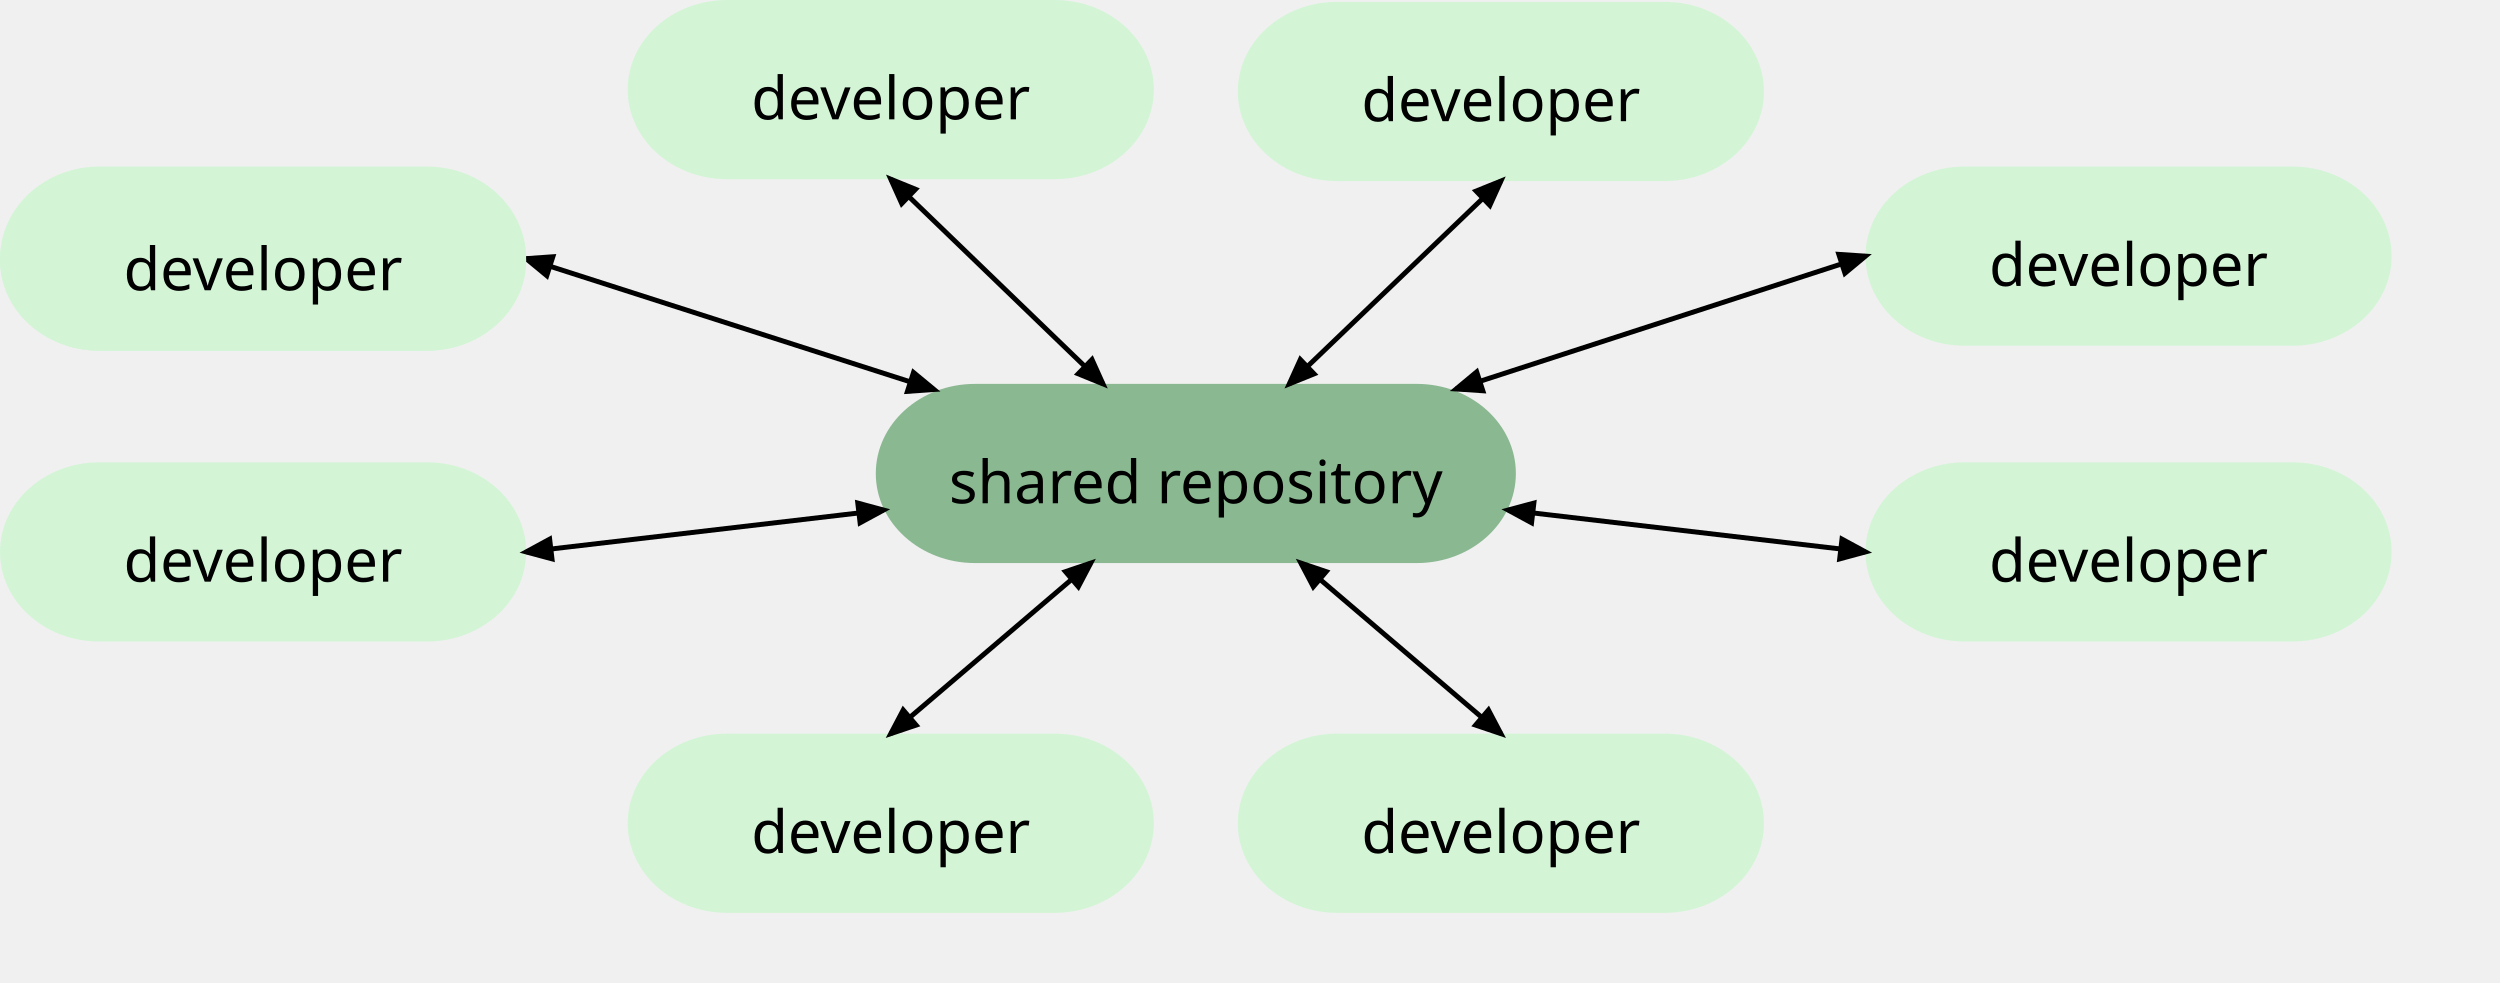
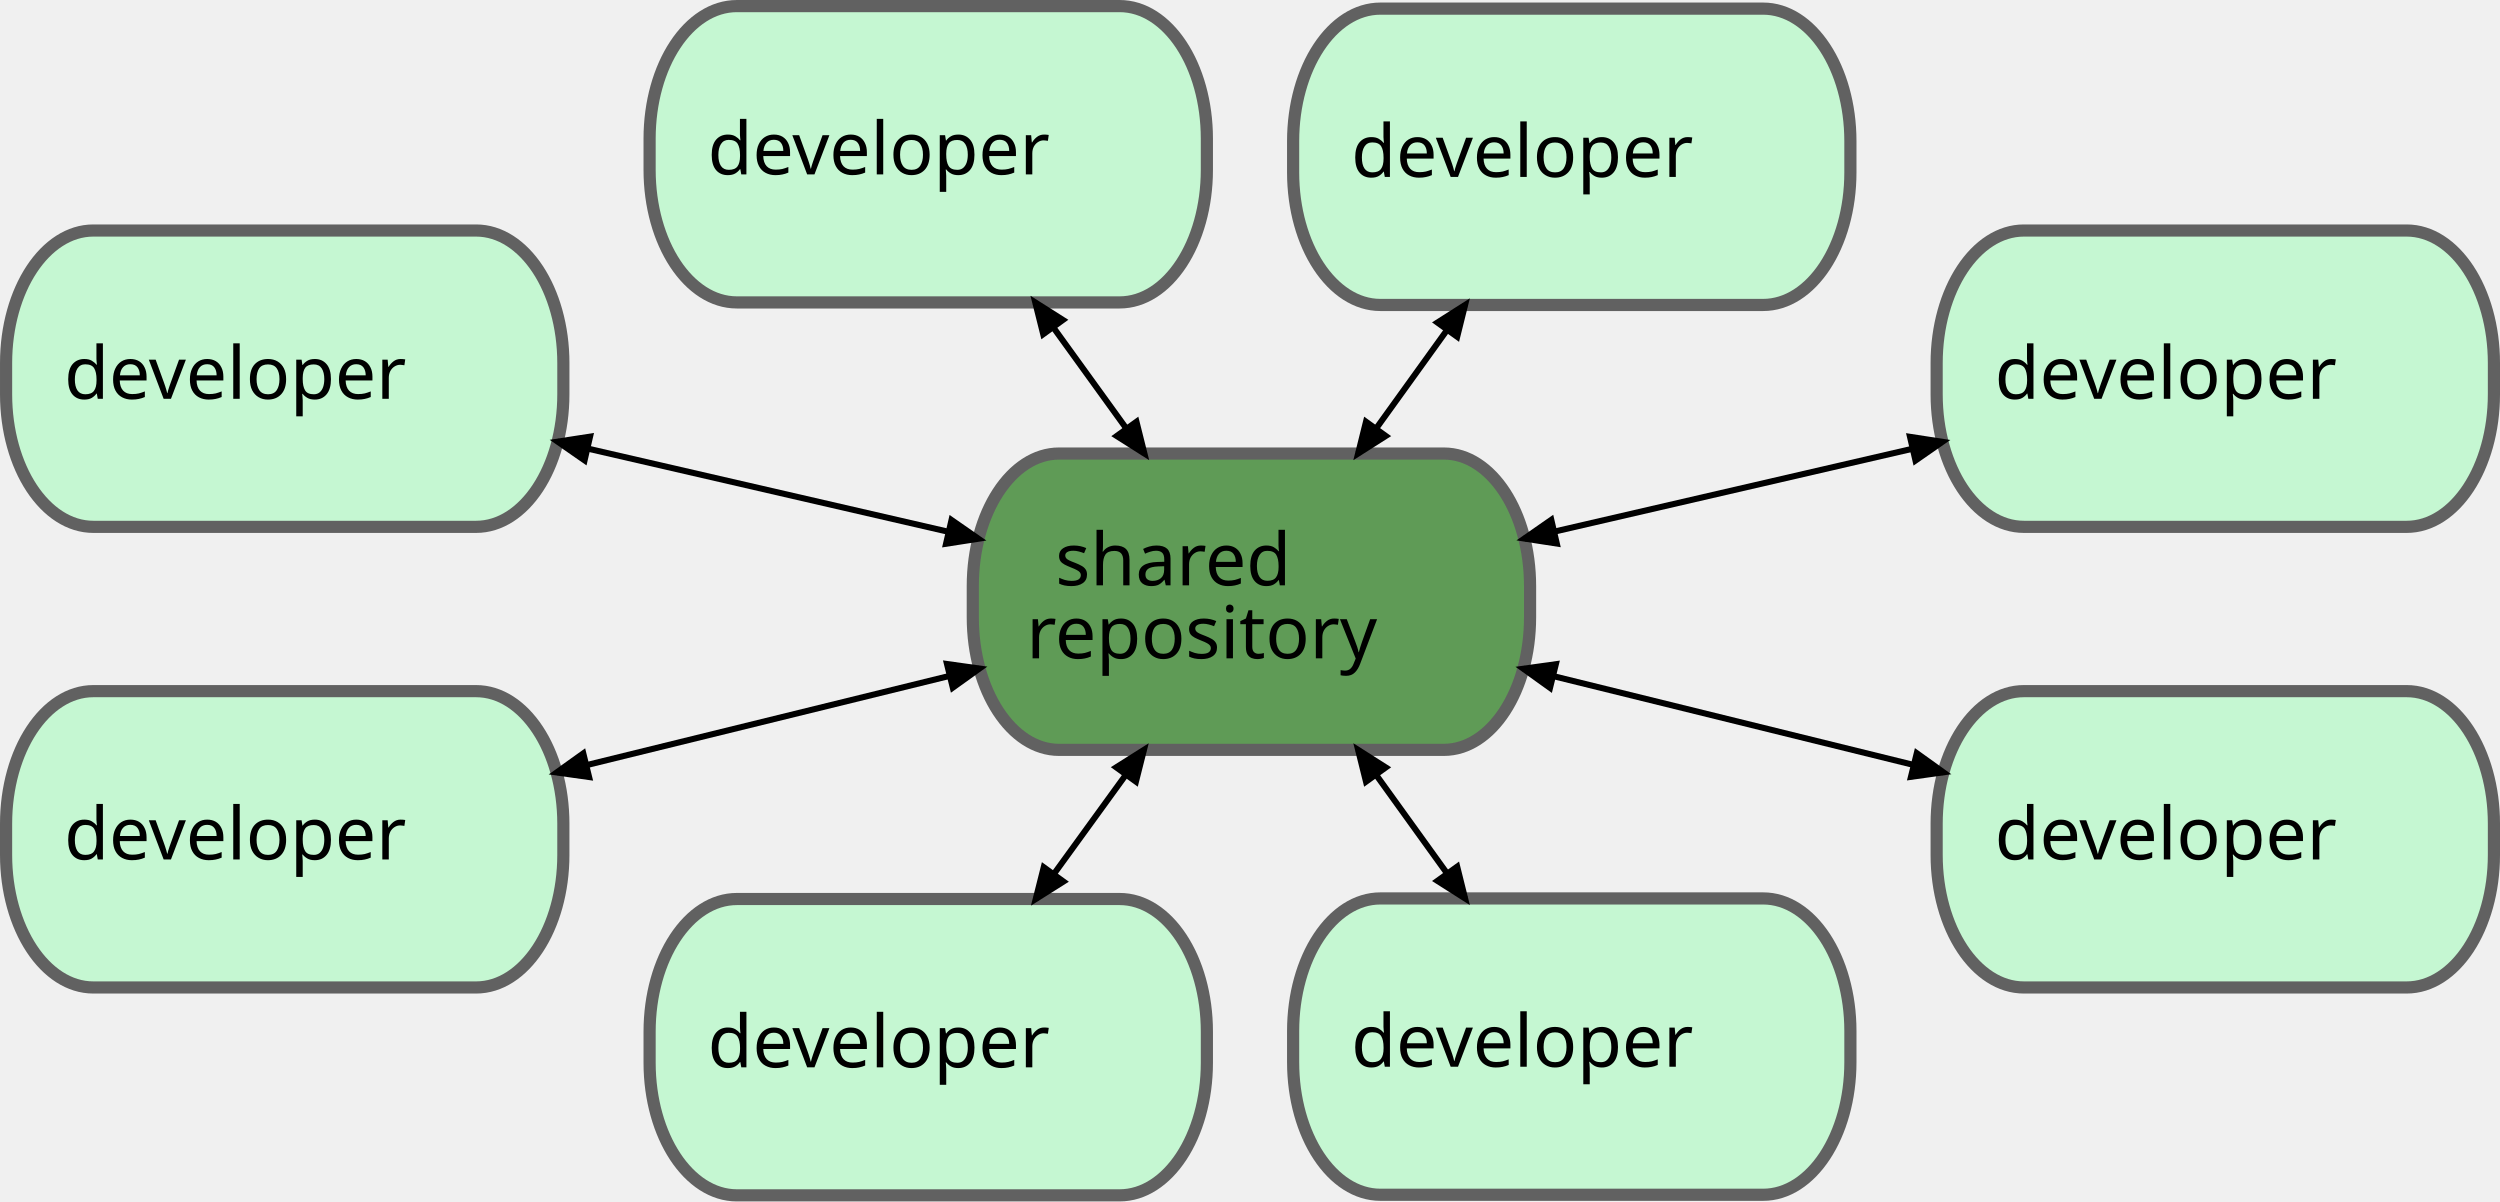
- <svg xmlns="http://www.w3.org/2000/svg" width="504.0" height="198.0">
-   <defs>
-     <marker orient="auto" refY="0.0" refX="0.0" id="Arrow1Lstart_000000_1.000000px" style="overflow:visible">
-       <path id="path_Arrow1Lstart_000000_1.000000px" d="M 5,0.0 L 5.0,-2.0 L 0.0,0.0 L 5.0,2.0 z" style="fill:#000000;fill-rule:evenodd;stroke:#000000;stroke-width:1.0px;marker-start:none" transform="scale(1)" />
+ <svg xmlns="http://www.w3.org/2000/svg" width="410.92" height="197.478" version="1.1" id="svg50" xml:space="preserve">
+   <defs id="defs6">
+     <marker orient="auto" refY="0" refX="0" id="Arrow1Lstart_000000_1.000000px" style="overflow:visible" viewBox="0 0 6.846 5.477" markerWidth="6.846" markerHeight="5.477" preserveAspectRatio="xMidYMid">
+       <path id="path_Arrow1Lstart_000000_1.000000px" d="M 5,0 V -2 L 0,0 5,2 Z" style="fill:#000000;fill-rule:evenodd;stroke:#000000;stroke-width:1px;marker-start:none" />
    </marker>
-     <marker orient="auto" refY="0.0" refX="0.0" id="Arrow1Lend_000000_1.000000px" style="overflow:visible;">
-       <path id="path_Arrow1Lend_000000_1.000000px" d="M -5,0.0 L -5,-2.0 L 0.0,0.0 L -5,2.0 z " style="fill:#000000;fill-rule:evenodd;stroke:#000000;stroke-width:1.0px;marker-start:none;" transform="scale(1)" />
+     <marker orient="auto" refY="0" refX="0" id="Arrow1Lend_000000_1.000000px" style="overflow:visible" viewBox="0 0 6.846 5.477" markerWidth="6.846" markerHeight="5.477" preserveAspectRatio="xMidYMid">
+       <path id="path_Arrow1Lend_000000_1.000000px" d="M -5,0 V -2 L 0,0 -5,2 Z" style="fill:#000000;fill-rule:evenodd;stroke:#000000;stroke-width:1px;marker-start:none" />
+     </marker>
+     <marker orient="auto" refY="0" refX="0" id="Arrow1Lstart_000000_1.000000px-5" style="overflow:visible" viewBox="0 0 6.846 5.477" markerWidth="6.846" markerHeight="5.477" preserveAspectRatio="xMidYMid">
+       <path id="path_Arrow1Lstart_000000_1.000000px-6" d="M 5,0 V -2 L 0,0 5,2 Z" style="fill:#000000;fill-rule:evenodd;stroke:#000000;stroke-width:1px;marker-start:none" />
+     </marker>
+     <marker orient="auto" refY="0" refX="0" id="Arrow1Lend_000000_1.000000px-2" style="overflow:visible" viewBox="0 0 6.846 5.477" markerWidth="6.846" markerHeight="5.477" preserveAspectRatio="xMidYMid">
+       <path id="path_Arrow1Lend_000000_1.000000px-9" d="M -5,0 V -2 L 0,0 -5,2 Z" style="fill:#000000;fill-rule:evenodd;stroke:#000000;stroke-width:1px;marker-start:none" />
+     </marker>
+     <marker orient="auto" refY="0" refX="0" id="Arrow1Lstart_000000_1.000000px-2" style="overflow:visible" viewBox="0 0 6.846 5.477" markerWidth="6.846" markerHeight="5.477" preserveAspectRatio="xMidYMid">
+       <path id="path_Arrow1Lstart_000000_1.000000px-7" d="M 5,0 V -2 L 0,0 5,2 Z" style="fill:#000000;fill-rule:evenodd;stroke:#000000;stroke-width:1px;marker-start:none" />
+     </marker>
+     <marker orient="auto" refY="0" refX="0" id="Arrow1Lend_000000_1.000000px-0" style="overflow:visible" viewBox="0 0 6.846 5.477" markerWidth="6.846" markerHeight="5.477" preserveAspectRatio="xMidYMid">
+       <path id="path_Arrow1Lend_000000_1.000000px-93" d="M -5,0 V -2 L 0,0 -5,2 Z" style="fill:#000000;fill-rule:evenodd;stroke:#000000;stroke-width:1px;marker-start:none" />
+     </marker>
+     <marker orient="auto" refY="0" refX="0" id="Arrow1Lstart_000000_1.000000px-2-1" style="overflow:visible" viewBox="0 0 6.846 5.477" markerWidth="6.846" markerHeight="5.477" preserveAspectRatio="xMidYMid">
+       <path id="path_Arrow1Lstart_000000_1.000000px-7-8" d="M 5,0 V -2 L 0,0 5,2 Z" style="fill:#000000;fill-rule:evenodd;stroke:#000000;stroke-width:1px;marker-start:none" />
+     </marker>
+     <marker orient="auto" refY="0" refX="0" id="Arrow1Lend_000000_1.000000px-0-7" style="overflow:visible" viewBox="0 0 6.846 5.477" markerWidth="6.846" markerHeight="5.477" preserveAspectRatio="xMidYMid">
+       <path id="path_Arrow1Lend_000000_1.000000px-93-9" d="M -5,0 V -2 L 0,0 -5,2 Z" style="fill:#000000;fill-rule:evenodd;stroke:#000000;stroke-width:1px;marker-start:none" />
+     </marker>
+     <marker orient="auto" refY="0" refX="0" id="Arrow1Lstart_000000_1.000000px-2-1-7" style="overflow:visible" viewBox="0 0 6.846 5.477" markerWidth="6.846" markerHeight="5.477" preserveAspectRatio="xMidYMid">
+       <path id="path_Arrow1Lstart_000000_1.000000px-7-8-5" d="M 5,0 V -2 L 0,0 5,2 Z" style="fill:#000000;fill-rule:evenodd;stroke:#000000;stroke-width:1px;marker-start:none" />
+     </marker>
+     <marker orient="auto" refY="0" refX="0" id="Arrow1Lend_000000_1.000000px-0-7-9" style="overflow:visible" viewBox="0 0 6.846 5.477" markerWidth="6.846" markerHeight="5.477" preserveAspectRatio="xMidYMid">
+       <path id="path_Arrow1Lend_000000_1.000000px-93-9-2" d="M -5,0 V -2 L 0,0 -5,2 Z" style="fill:#000000;fill-rule:evenodd;stroke:#000000;stroke-width:1px;marker-start:none" />
+     </marker>
+     <marker orient="auto" refY="0" refX="0" id="Arrow1Lstart_000000_1.000000px-2-1-3" style="overflow:visible" viewBox="0 0 6.846 5.477" markerWidth="6.846" markerHeight="5.477" preserveAspectRatio="xMidYMid">
+       <path id="path_Arrow1Lstart_000000_1.000000px-7-8-6" d="M 5,0 V -2 L 0,0 5,2 Z" style="fill:#000000;fill-rule:evenodd;stroke:#000000;stroke-width:1px;marker-start:none" />
+     </marker>
+     <marker orient="auto" refY="0" refX="0" id="Arrow1Lend_000000_1.000000px-0-7-1" style="overflow:visible" viewBox="0 0 6.846 5.477" markerWidth="6.846" markerHeight="5.477" preserveAspectRatio="xMidYMid">
+       <path id="path_Arrow1Lend_000000_1.000000px-93-9-29" d="M -5,0 V -2 L 0,0 -5,2 Z" style="fill:#000000;fill-rule:evenodd;stroke:#000000;stroke-width:1px;marker-start:none" />
+     </marker>
+     <marker orient="auto" refY="0" refX="0" id="Arrow1Lstart_000000_1.000000px-2-1-4" style="overflow:visible" viewBox="0 0 6.846 5.477" markerWidth="6.846" markerHeight="5.477" preserveAspectRatio="xMidYMid">
+       <path id="path_Arrow1Lstart_000000_1.000000px-7-8-50" d="M 5,0 V -2 L 0,0 5,2 Z" style="fill:#000000;fill-rule:evenodd;stroke:#000000;stroke-width:1px;marker-start:none" />
+     </marker>
+     <marker orient="auto" refY="0" refX="0" id="Arrow1Lend_000000_1.000000px-0-7-3" style="overflow:visible" viewBox="0 0 6.846 5.477" markerWidth="6.846" markerHeight="5.477" preserveAspectRatio="xMidYMid">
+       <path id="path_Arrow1Lend_000000_1.000000px-93-9-6" d="M -5,0 V -2 L 0,0 -5,2 Z" style="fill:#000000;fill-rule:evenodd;stroke:#000000;stroke-width:1px;marker-start:none" />
+     </marker>
+     <marker orient="auto" refY="0" refX="0" id="Arrow1Lstart_000000_1.000000px-2-1-2" style="overflow:visible" viewBox="0 0 6.846 5.477" markerWidth="6.846" markerHeight="5.477" preserveAspectRatio="xMidYMid">
+       <path id="path_Arrow1Lstart_000000_1.000000px-7-8-0" d="M 5,0 V -2 L 0,0 5,2 Z" style="fill:#000000;fill-rule:evenodd;stroke:#000000;stroke-width:1px;marker-start:none" />
+     </marker>
+     <marker orient="auto" refY="0" refX="0" id="Arrow1Lend_000000_1.000000px-0-7-6" style="overflow:visible" viewBox="0 0 6.846 5.477" markerWidth="6.846" markerHeight="5.477" preserveAspectRatio="xMidYMid">
+       <path id="path_Arrow1Lend_000000_1.000000px-93-9-1" d="M -5,0 V -2 L 0,0 -5,2 Z" style="fill:#000000;fill-rule:evenodd;stroke:#000000;stroke-width:1px;marker-start:none" />
+     </marker>
+     <marker orient="auto" refY="0" refX="0" id="Arrow1Lstart_000000_1.000000px-2-1-5" style="overflow:visible" viewBox="0 0 6.846 5.477" markerWidth="6.846" markerHeight="5.477" preserveAspectRatio="xMidYMid">
+       <path id="path_Arrow1Lstart_000000_1.000000px-7-8-69" d="M 5,0 V -2 L 0,0 5,2 Z" style="fill:#000000;fill-rule:evenodd;stroke:#000000;stroke-width:1px;marker-start:none" />
+     </marker>
+     <marker orient="auto" refY="0" refX="0" id="Arrow1Lend_000000_1.000000px-0-7-37" style="overflow:visible" viewBox="0 0 6.846 5.477" markerWidth="6.846" markerHeight="5.477" preserveAspectRatio="xMidYMid">
+       <path id="path_Arrow1Lend_000000_1.000000px-93-9-4" d="M -5,0 V -2 L 0,0 -5,2 Z" style="fill:#000000;fill-rule:evenodd;stroke:#000000;stroke-width:1px;marker-start:none" />
    </marker>
  </defs>
-   <g transform="translate(-6.921,-7.2973)">
-     <g style="fill:#fff;stroke:#000000;stroke-width:1px">
-       <rect id="1957" width="106.079" height="36.125" x="256.461" y="7.672" rx="20.0" ry="20.0" style="fill:#d3f5d6;stroke:none;stroke-width:3px" />
-       <text id="1957_text" x="256.461" y="7.672" style="fill:#000000;stroke:#000000;stroke-width:0;font-family: BryantPro-Medium;font-size:12px">
-         <tspan id="1957_line1" text-anchor="middle" x="309.5" y="31.735" text-align="center" font-family="BryantPro-Medium" font-size="12.0px" fill="#000000" stroke="#000000">developer</tspan>
-       </text>
-       <rect id="1972" width="106.079" height="36.125" x="133.461" y="7.297" rx="20.0" ry="20.0" style="fill:#d3f5d6;stroke:none;stroke-width:3px" />
-       <text id="1972_text" x="133.461" y="7.297" style="fill:#000000;stroke:#000000;stroke-width:0;font-family: BryantPro-Medium;font-size:12px">
-         <tspan id="1972_line1" text-anchor="middle" x="186.501" y="31.36" text-align="center" font-family="BryantPro-Medium" font-size="12.0px" fill="#000000" stroke="#000000">developer</tspan>
-       </text>
-       <rect id="1974" width="106.079" height="36.125" x="383.0" y="40.875" rx="20.0" ry="20.0" style="fill:#d3f5d6;stroke:none;stroke-width:3px" />
-       <text id="1974_text" x="383.0" y="40.875" style="fill:#000000;stroke:#000000;stroke-width:0;font-family: BryantPro-Medium;font-size:12px">
-         <tspan id="1974_line1" text-anchor="middle" x="436.039" y="64.938" text-align="center" font-family="BryantPro-Medium" font-size="12.0px" fill="#000000" stroke="#000000">developer</tspan>
-       </text>
-       <rect id="1993" width="129.04" height="36.125" x="183.48" y="84.688" rx="20.0" ry="20.0" style="fill:#8ab891;stroke:none;stroke-width:3px" />
-       <text id="1993_text" x="183.48" y="84.688" style="fill:#000000;stroke:#000000;stroke-width:0;font-family: BryantPro-Medium;font-size:12px">
-         <tspan id="1993_line1" text-anchor="middle" x="248.0" y="108.75" text-align="center" font-family="BryantPro-Medium" font-size="12.0px" fill="#000000" stroke="#000000">shared repository</tspan>
-       </text>
-       <rect id="2029" width="106.079" height="36.125" x="383.0" y="100.5" rx="20.0" ry="20.0" style="fill:#d3f5d6;stroke:none;stroke-width:3px" />
-       <text id="2029_text" x="383.0" y="100.5" style="fill:#000000;stroke:#000000;stroke-width:0;font-family: BryantPro-Medium;font-size:12px">
-         <tspan id="2029_line1" text-anchor="middle" x="436.039" y="124.562" text-align="center" font-family="BryantPro-Medium" font-size="12.0px" fill="#000000" stroke="#000000">developer</tspan>
-       </text>
-       <rect id="2030" width="106.079" height="37.125" x="6.921" y="40.875" rx="20.0" ry="20.0" style="fill:#d3f5d6;stroke:none;stroke-width:3px" />
-       <text id="2030_text" x="6.921" y="40.875" style="fill:#000000;stroke:#000000;stroke-width:0;font-family: BryantPro-Medium;font-size:12px">
-         <tspan id="2030_line1" text-anchor="middle" x="59.96" y="65.438" text-align="center" font-family="BryantPro-Medium" font-size="12.0px" fill="#000000" stroke="#000000">developer</tspan>
-       </text>
-       <rect id="2031" width="106.079" height="36.125" x="6.921" y="100.5" rx="20.0" ry="20.0" style="fill:#d3f5d6;stroke:none;stroke-width:3px" />
-       <text id="2031_text" x="6.921" y="100.5" style="fill:#000000;stroke:#000000;stroke-width:0;font-family: BryantPro-Medium;font-size:12px">
-         <tspan id="2031_line1" text-anchor="middle" x="59.96" y="124.562" text-align="center" font-family="BryantPro-Medium" font-size="12.0px" fill="#000000" stroke="#000000">developer</tspan>
-       </text>
-       <rect id="2032" width="106.079" height="36.125" x="256.461" y="155.202" rx="20.0" ry="20.0" style="fill:#d3f5d6;stroke:none;stroke-width:3px" />
-       <text id="2032_text" x="256.461" y="155.202" style="fill:#000000;stroke:#000000;stroke-width:0;font-family: BryantPro-Medium;font-size:12px">
-         <tspan id="2032_line1" text-anchor="middle" x="309.5" y="179.264" text-align="center" font-family="BryantPro-Medium" font-size="12.0px" fill="#000000" stroke="#000000">developer</tspan>
-       </text>
-       <rect id="2033" width="106.079" height="36.125" x="133.461" y="155.202" rx="20.0" ry="20.0" style="fill:#d3f5d6;stroke:none;stroke-width:3px" />
-       <text id="2033_text" x="133.461" y="155.202" style="fill:#000000;stroke:#000000;stroke-width:0;font-family: BryantPro-Medium;font-size:12px">
-         <tspan id="2033_line1" text-anchor="middle" x="186.501" y="179.264" text-align="center" font-family="BryantPro-Medium" font-size="12.0px" fill="#000000" stroke="#000000">developer</tspan>
-       </text>
-       <path id="2034" style="stroke:#000000;marker-end:url(#Arrow1Lend_000000_1.000000px);marker-start:url(#Arrow1Lstart_000000_1.000000px);fill:none" d="M 186.501,43.422 L 229.276,84.688" />
-       <path id="2035" style="stroke:#000000;marker-end:url(#Arrow1Lend_000000_1.000000px);marker-start:url(#Arrow1Lstart_000000_1.000000px);fill:none" d="M 309.5,43.797 L 266.843,84.688" />
-       <path id="2036" style="stroke:#000000;marker-end:url(#Arrow1Lend_000000_1.000000px);marker-start:url(#Arrow1Lstart_000000_1.000000px);fill:none" d="M 383.0,58.938 L 300.484,85.717" />
-       <path id="2037" style="stroke:#000000;marker-end:url(#Arrow1Lend_000000_1.000000px);marker-start:url(#Arrow1Lstart_000000_1.000000px);fill:none" d="M 383.0,118.562 L 310.951,110.123" />
-       <path id="2038" style="stroke:#000000;marker-end:url(#Arrow1Lend_000000_1.000000px);marker-start:url(#Arrow1Lstart_000000_1.000000px);fill:none" d="M 309.5,155.202 L 269.178,120.813" />
-       <path id="2039" style="stroke:#000000;marker-end:url(#Arrow1Lend_000000_1.000000px);marker-start:url(#Arrow1Lstart_000000_1.000000px);fill:none" d="M 186.501,155.202 L 226.822,120.813" />
-       <path id="2040" style="stroke:#000000;marker-end:url(#Arrow1Lend_000000_1.000000px);marker-start:url(#Arrow1Lstart_000000_1.000000px);fill:none" d="M 113.0,118.562 L 185.049,110.123" />
-       <path id="2041" style="stroke:#000000;marker-end:url(#Arrow1Lend_000000_1.000000px);marker-start:url(#Arrow1Lstart_000000_1.000000px);fill:none" d="M 113.0,59.438 L 195.232,85.82" />
-       <rect id="2042" width="106.079" height="36.375" x="6.921" y="41.625" rx="20.0" ry="20.0" style="fill:#d3f5d6;stroke:none;stroke-width:3px" />
-       <text id="2042_text" x="6.921" y="41.625" style="fill:#000000;stroke:#000000;stroke-width:0;font-family: BryantPro-Medium;font-size:12px">
-         <tspan id="2042_line1" text-anchor="middle" x="59.96" y="65.812" text-align="center" font-family="BryantPro-Medium" font-size="12.0px" fill="#000000" stroke="#000000">developer</tspan>
-       </text>
-     </g>
+   <g id="g_shared_repo" style="fill:#ffffff;stroke:#000000;stroke-width:1px" transform="translate(-23.58389,-10.14154)">
+     <rect id="1993" width="91.598" height="48.708" x="183.48" y="84.688" rx="14.171" ry="21.788" style="fill:#5f9b56;fill-opacity:1;stroke:#616161;stroke-width:2;stroke-dasharray:none;stroke-opacity:1" />
+     <text id="1993_text" x="213.822" y="76.397" style="font-size:12px;line-height:1;font-family:BryantPro-Medium;text-align:center;text-anchor:middle;white-space:pre;inline-size:87.43;display:inline;fill:#000000;stroke:#000000;stroke-width:0" transform="translate(15.0904,29.95482)" xml:space="preserve">
+       <tspan x="213.822" y="76.397" id="tspan13296">shared
+ </tspan>
+       <tspan x="213.822" y="88.397" id="tspan13298">repository</tspan>
+     </text>
  </g>
+   <g id="g_dev_8" transform="translate(-12.51688,4.976421)">
+     <rect id="b_dev_8" width="91.598" height="48.708" x="13.517" y="32.913" rx="14.346" ry="21.788" style="fill:#c5f7d2;fill-opacity:1;stroke:#616161;stroke-width:2;stroke-dasharray:none;stroke-opacity:1" />
+     <text id="t_dev_8" x="5.945" y="36.516" style="font-style:normal;font-variant:normal;font-weight:normal;font-stretch:normal;font-size:12px;font-family:sans-serif;-inkscape-font-specification:'sans-serif, Normal';font-variant-ligatures:normal;font-variant-caps:normal;font-variant-numeric:normal;font-variant-east-asian:normal;fill:#000000;stroke:#000000;stroke-width:0">
+       <tspan id="1972_line1-2-2-7" text-anchor="middle" x="58.985" y="60.578" text-align="center" font-family="BryantPro-Medium" font-size="12px" fill="#000000" stroke="#000000" style="font-style:normal;font-variant:normal;font-weight:normal;font-stretch:normal;font-size:12px;font-family:sans-serif;-inkscape-font-specification:'sans-serif, Normal';font-variant-ligatures:normal;font-variant-caps:normal;font-variant-numeric:normal;font-variant-east-asian:normal">developer</tspan>
+     </text>
+   </g>
+   <path style="display:inline;fill:none;fill-rule:evenodd;stroke:#000000;stroke-width:1px;stroke-linecap:butt;stroke-linejoin:miter;stroke-opacity:1;marker-start:url(#Arrow1Lstart_000000_1.000000px-2-1-5);marker-end:url(#Arrow1Lend_000000_1.000000px-0-7-37)" d="M 91.662,72.594 160.821,88.548" id="a_8" />
+   <g id="g_dev_7" transform="translate(-14.61433,13.98824)">
+     <rect id="b_dev_7" width="91.598" height="48.708" x="15.614" y="99.613" rx="14.346" ry="21.788" style="fill:#c5f7d2;fill-opacity:1;stroke:#616161;stroke-width:2;stroke-dasharray:none;stroke-opacity:1" />
+     <text id="t_dev_7" x="8.043" y="103.215" style="font-size:12px;font-family:BryantPro-Medium;fill:#000000;stroke:#000000;stroke-width:0">
+       <tspan id="1972_line1-2-2-4" text-anchor="middle" x="61.082" y="127.277" text-align="center" font-family="BryantPro-Medium" font-size="12px" fill="#000000" stroke="#000000">developer</tspan>
+     </text>
+   </g>
+   <path style="display:inline;fill:none;fill-rule:evenodd;stroke:#000000;stroke-width:1px;stroke-linecap:butt;stroke-linejoin:miter;stroke-opacity:1;marker-start:url(#Arrow1Lstart_000000_1.000000px-2-1-2);marker-end:url(#Arrow1Lend_000000_1.000000px-0-7-6)" d="M 91.495,126.969 160.986,109.889" id="a_7" />
+   <g id="g_dev_6" transform="translate(-2.492675,0.3319373)">
+     <rect id="b_dev_6" width="91.598" height="48.708" x="109.267" y="147.437" rx="14.346" ry="21.788" style="fill:#c5f7d2;fill-opacity:1;stroke:#616161;stroke-width:2;stroke-dasharray:none;stroke-opacity:1" />
+     <text id="t_dev_6" x="101.695" y="151.04" style="font-size:12px;font-family:BryantPro-Medium;fill:#000000;stroke:#000000;stroke-width:0">
+       <tspan id="1972_line1-2-2-6" text-anchor="middle" x="154.735" y="175.102" text-align="center" font-family="BryantPro-Medium" font-size="12px" fill="#000000" stroke="#000000">developer</tspan>
+     </text>
+   </g>
+   <path style="display:inline;fill:none;fill-rule:evenodd;stroke:#000000;stroke-width:1px;stroke-linecap:butt;stroke-linejoin:miter;stroke-opacity:1;marker-start:url(#Arrow1Lstart_000000_1.000000px-2-1-4);marker-end:url(#Arrow1Lend_000000_1.000000px-0-7-3)" d="M 170.242,147.769 188.026,123.254" id="a_6" />
+   <g id="g_dev_5" transform="translate(-12.62912,0.3319373)">
+     <rect id="b_dev_5" width="91.598" height="48.708" x="225.178" y="147.342" rx="14.346" ry="21.788" style="fill:#c5f7d2;fill-opacity:1;stroke:#616161;stroke-width:2;stroke-dasharray:none;stroke-opacity:1" />
+     <text id="t_dev_5" x="217.606" y="150.945" style="font-size:12px;font-family:BryantPro-Medium;fill:#000000;stroke:#000000;stroke-width:0">
+       <tspan id="1972_line1-2-2-94" text-anchor="middle" x="270.645" y="175.007" text-align="center" font-family="BryantPro-Medium" font-size="12px" fill="#000000" stroke="#000000">developer</tspan>
+     </text>
+   </g>
+   <path style="display:inline;fill:none;fill-rule:evenodd;stroke:#000000;stroke-width:1px;stroke-linecap:butt;stroke-linejoin:miter;stroke-opacity:1;marker-start:url(#Arrow1Lstart_000000_1.000000px-2-1-3);marker-end:url(#Arrow1Lend_000000_1.000000px-0-7-1)" d="M 240.812,147.674 223.23,123.254" id="a_5" />
+   <g id="g_dev_4" transform="translate(-3.517933,-13.32437)">
+     <rect id="b_dev_4" width="91.598" height="48.708" x="321.841" y="126.925" rx="14.346" ry="21.788" style="fill:#c5f7d2;fill-opacity:1;stroke:#616161;stroke-width:2;stroke-dasharray:none;stroke-opacity:1" />
+     <text id="t_dev_4" x="314.269" y="130.527" style="font-size:12px;font-family:BryantPro-Medium;fill:#000000;stroke:#000000;stroke-width:0">
+       <tspan id="1972_line1-2-2-9" text-anchor="middle" x="367.308" y="154.59" text-align="center" font-family="BryantPro-Medium" font-size="12px" fill="#000000" stroke="#000000">developer</tspan>
+     </text>
+   </g>
+   <path style="display:inline;fill:none;fill-rule:evenodd;stroke:#000000;stroke-width:1px;stroke-linecap:butt;stroke-linejoin:miter;stroke-opacity:1;marker-start:url(#Arrow1Lstart_000000_1.000000px-2-1-7);marker-end:url(#Arrow1Lend_000000_1.000000px-0-7-9)" d="M 319.434,126.939 250.396,109.92" id="a_4" />
+   <g id="g_dev_3" transform="translate(-10.98214,-4.312546)">
+     <rect id="b_dev_3" width="91.598" height="48.708" x="329.305" y="42.202" rx="14.346" ry="21.788" style="fill:#c5f7d2;fill-opacity:1;stroke:#616161;stroke-width:2;stroke-dasharray:none;stroke-opacity:1" />
+     <text id="t_dev_3" x="321.733" y="45.805" style="font-size:12px;font-family:BryantPro-Medium;fill:#000000;stroke:#000000;stroke-width:0">
+       <tspan id="1972_line1-2-2" text-anchor="middle" x="374.773" y="69.867" text-align="center" font-family="BryantPro-Medium" font-size="12px" fill="#000000" stroke="#000000">developer</tspan>
+     </text>
+   </g>
+   <path style="display:inline;fill:none;fill-rule:evenodd;stroke:#000000;stroke-width:1px;stroke-linecap:butt;stroke-linejoin:miter;stroke-opacity:1;marker-start:url(#Arrow1Lstart_000000_1.000000px-2-1);marker-end:url(#Arrow1Lend_000000_1.000000px-0-7)" d="M 319.266,72.623 250.562,88.519" id="a_3" />
+   <g id="g_dev_2" style="fill:#ffffff;stroke:#000000;stroke-width:1px" transform="translate(74.00606,-7.180204)">
+     <rect id="b_dev_2" width="91.598" height="48.708" x="138.542" y="8.598" rx="14.346" ry="21.788" style="fill:#c5f7d2;fill-opacity:1;stroke:#616161;stroke-width:2;stroke-dasharray:none;stroke-opacity:1" />
+     <text id="t_dev_2" x="130.971" y="12.2" style="font-size:12px;font-family:BryantPro-Medium;fill:#000000;stroke:#000000;stroke-width:0">
+       <tspan id="1972_line1-2" text-anchor="middle" x="184.01" y="36.263" text-align="center" font-family="BryantPro-Medium" font-size="12px" fill="#000000" stroke="#000000">developer</tspan>
+     </text>
+   </g>
+   <path style="display:inline;fill:none;fill-rule:evenodd;stroke:#000000;stroke-width:1px;stroke-linecap:butt;stroke-linejoin:miter;stroke-opacity:1;marker-start:url(#Arrow1Lstart_000000_1.000000px-2);marker-end:url(#Arrow1Lend_000000_1.000000px-0)" d="M 223.23,74.546 240.812,50.126" id="a_2" />
+   <g id="g_dev_1" style="fill:#ffffff;stroke:#000000;stroke-width:1px" transform="translate(-31.76816,-7.597826)">
+     <rect id="b_dev_1" width="91.598" height="48.708" x="138.542" y="8.598" rx="14.346" ry="21.788" style="fill:#c5f7d2;fill-opacity:1;stroke:#616161;stroke-width:2;stroke-dasharray:none;stroke-opacity:1" />
+     <text id="t_dev_1" x="130.971" y="12.2" style="font-size:12px;font-family:BryantPro-Medium;fill:#000000;stroke:#000000;stroke-width:0">
+       <tspan id="1972_line1" text-anchor="middle" x="184.01" y="36.263" text-align="center" font-family="BryantPro-Medium" font-size="12px" fill="#000000" stroke="#000000">developer</tspan>
+     </text>
+   </g>
+   <path style="display:inline;fill:none;fill-rule:evenodd;stroke:#000000;stroke-width:1px;stroke-linecap:butt;stroke-linejoin:miter;stroke-opacity:1;marker-start:url(#Arrow1Lstart_000000_1.000000px);marker-end:url(#Arrow1Lend_000000_1.000000px)" d="M 188.104,74.546 170.164,49.708" id="a_1" />
</svg>
